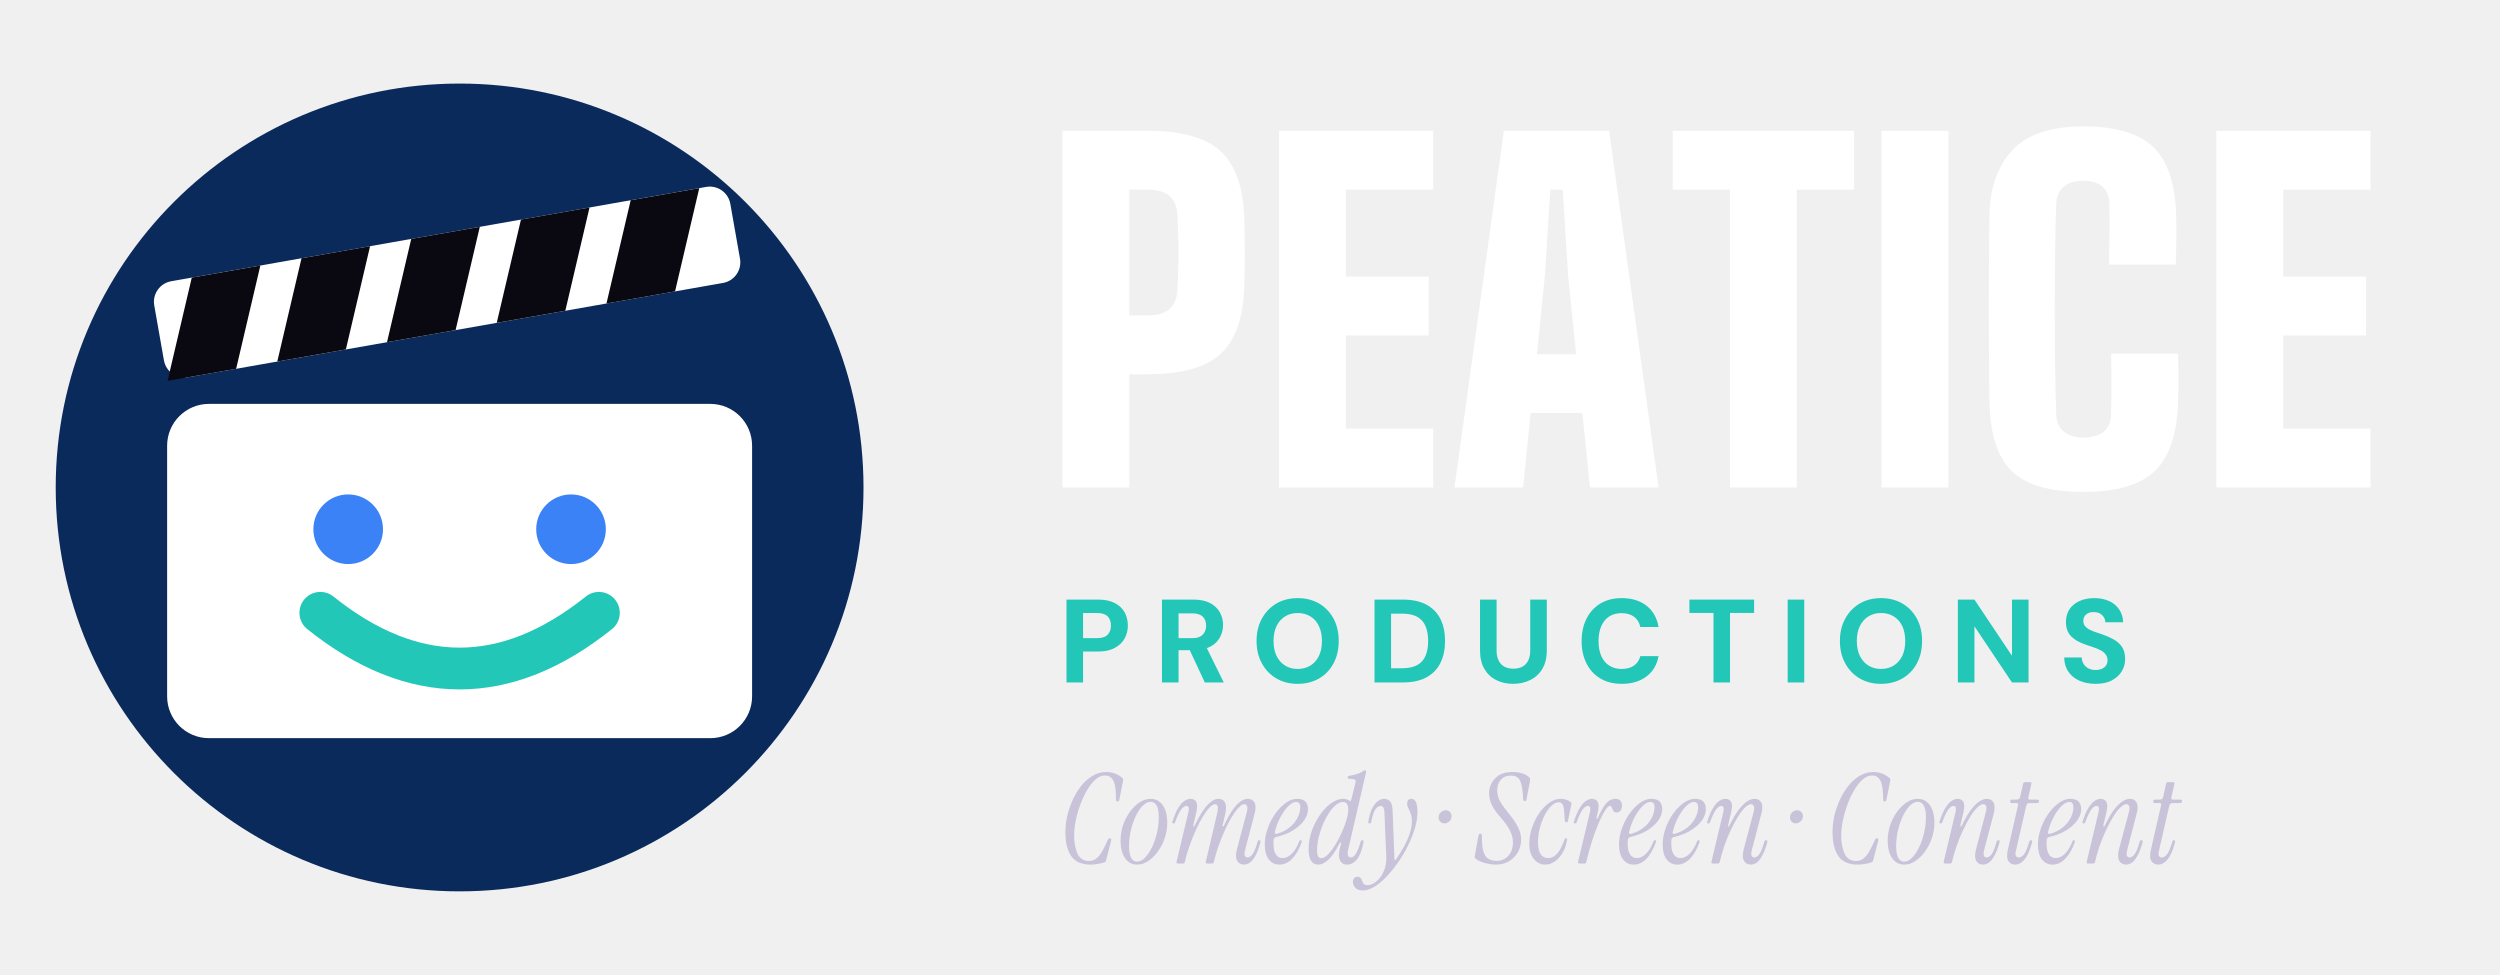
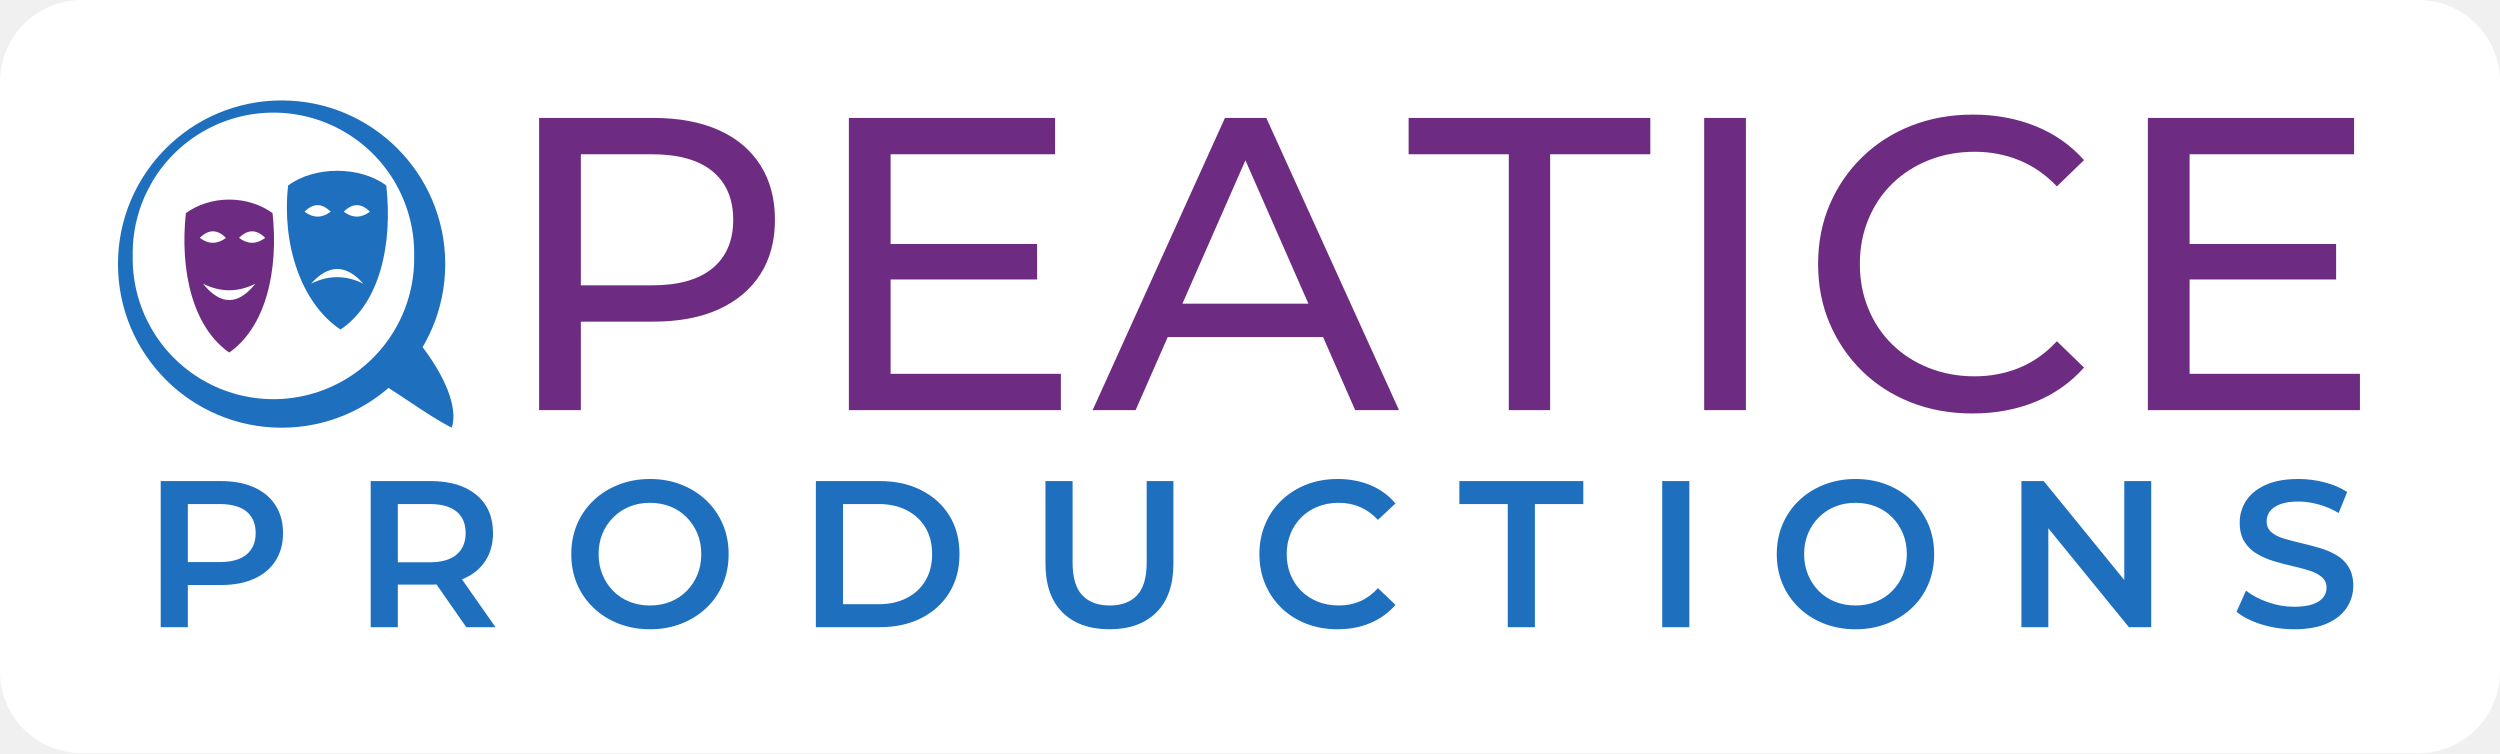
- <svg xmlns="http://www.w3.org/2000/svg" viewBox="0 0 359 140" width="359" height="140" role="img" aria-label="Peatice Productions logo">
-   <g transform="translate(6 10)">
-     <circle cx="60" cy="60" r="58" fill="#0B2A5C" />
-     <g transform="rotate(-10 22 44)">
-       <rect x="18" y="30" width="84" height="14" rx="3" fill="#fff" />
-       <path d="M24 30 L34 30 L28 44 L18 44Z" fill="#0A0912" />
-       <path d="M40 30 L50 30 L44 44 L34 44Z" fill="#0A0912" />
-       <path d="M56 30 L66 30 L60 44 L50 44Z" fill="#0A0912" />
-       <path d="M72 30 L82 30 L76 44 L66 44Z" fill="#0A0912" />
-       <path d="M88 30 L98 30 L92 44 L82 44Z" fill="#0A0912" />
+ <svg xmlns="http://www.w3.org/2000/svg" viewBox="0 0 551 166" width="551" height="166" role="img" aria-label="Peatice Productions logo">
+   <rect width="551" height="166" rx="18" fill="#FFFFFF" />
+   <g transform="translate(26 20)">
+     <path fill="#1F6FBF" fill-rule="evenodd" d="M0.00 38.20a36.06 36.06 0 1 0 72.13 0a36.06 36.06 0 1 0 -72.13 0ZM3.25 36.40a31.02 31.02 0 1 0 62.03 0a31.02 31.02 0 1 0 -62.03 0Z" />
+     <path fill="#1F6FBF" transform="translate(36.06 38.20)" d="M18.75 24.52 C24.52 27.41 31.74 33.18 37.51 36.06 C38.95 31.74 36.06 24.52 30.29 17.31 C27.41 21.64 23.08 23.80 18.75 24.52Z" />
+     <g transform="translate(36.06 38.20)">
+       <path fill="#1F6FBF" d="M1.44 -17.31 C7.21 -21.64 17.31 -21.64 23.08 -17.31 C24.52 -4.33 21.64 8.66 12.98 14.43 C4.33 8.66 0.00 -4.33 1.44 -17.31Z" />
+       <path fill="#FFFFFF" d="M5.05 -11.54 q2.89 -2.89 5.77 0.00 q-2.89 2.16 -5.77 0.00Z M13.70 -11.54 q2.89 -2.89 5.77 0.00 q-2.89 2.16 -5.77 0.00Z M6.49 4.33 q5.77 -6.49 11.54 0.00 q-5.77 -2.89 -11.54 0.00Z" />
+       <path fill="#6D2C82" stroke="#FFFFFF" stroke-width="1.15" d="M-21.64 -11.54 C-15.87 -15.87 -7.21 -15.87 -1.44 -11.54 C0.00 1.44 -2.89 14.43 -11.54 20.20 C-20.20 14.43 -23.08 1.44 -21.64 -11.54Z" />
+       <path fill="#FFFFFF" d="M-18.03 -5.77 q2.89 -2.89 5.77 0.00 q-2.89 2.16 -5.77 0.00Z M-9.38 -5.77 q2.89 -2.89 5.77 0.00 q-2.89 2.16 -5.77 0.00Z M-17.31 4.33 q5.77 7.21 11.54 0.00 q-5.77 2.89 -11.54 0.00Z" />
    </g>
-     <rect x="18" y="48" width="84" height="48" rx="6" fill="#fff" />
-     <circle cx="44" cy="66" r="5" fill="#3B82F6" />
-     <circle cx="76" cy="66" r="5" fill="#3B82F6" />
-     <path d="M40 78 Q60 94 80 78" fill="none" stroke="#22C7B8" stroke-width="6" stroke-linecap="round" />
+     <path fill="#6D2C82" d="M92.82 70.39V5.99H117.94Q126.40 5.99 132.38 8.66Q138.36 11.33 141.58 16.39Q144.80 21.45 144.80 28.44Q144.80 35.43 141.58 40.45Q138.36 45.46 132.38 48.18Q126.40 50.89 117.94 50.89H97.88L102.02 46.57V70.39ZM102.02 47.49 97.88 42.89H117.66Q126.5 42.89 131.05 39.11Q135.60 35.34 135.60 28.44Q135.60 21.54 131.05 17.77Q126.5 14.00 117.66 14.00H97.88L102.02 9.40Z M161.09 70.39V5.99H206.54V14.00H170.29V62.39H207.82V70.39ZM169.46 41.60V33.78H202.58V41.60Z M214.82 70.39 243.98 5.99H253.09L282.34 70.39H272.68L246.65 11.15H250.33L224.29 70.39ZM227.24 54.29 229.72 46.93H265.97L268.64 54.29Z M306.54 70.39V14.00H284.46V5.99H337.73V14.00H315.65V70.39Z M349.6 70.39V5.99H358.8V70.39Z M408.75 71.13Q401.39 71.13 395.18 68.69Q388.97 66.25 384.42 61.79Q379.86 57.33 377.29 51.35Q374.71 45.37 374.71 38.19Q374.71 31.02 377.29 25.04Q379.86 19.06 384.46 14.60Q389.06 10.13 395.27 7.70Q401.48 5.26 408.84 5.26Q416.3 5.26 422.60 7.79Q428.90 10.32 433.32 15.29L427.34 21.08Q423.66 17.22 419.06 15.33Q414.46 13.45 409.21 13.45Q403.78 13.45 399.14 15.29Q394.49 17.13 391.09 20.44Q387.68 23.75 385.80 28.30Q383.91 32.86 383.91 38.19Q383.91 43.53 385.80 48.08Q387.68 52.64 391.09 55.95Q394.49 59.26 399.14 61.10Q403.78 62.94 409.21 62.94Q414.46 62.94 419.06 61.06Q423.66 59.17 427.34 55.21L433.32 61.01Q428.90 65.98 422.60 68.56Q416.3 71.13 408.75 71.13Z M447.39 70.39V5.99H492.84V14.00H456.59V62.39H494.13V70.39ZM455.76 41.60V33.78H488.88V41.60Z" />
+     <path fill="#1F6FBF" d="M9.42 118.23V86.03H22.67Q26.95 86.03 30.01 87.41Q33.07 88.79 34.72 91.37Q36.38 93.95 36.38 97.49Q36.38 101.03 34.72 103.61Q33.07 106.18 30.01 107.56Q26.95 108.94 22.67 108.94H12.74L15.40 106.14V118.23ZM15.40 106.78 12.74 103.88H22.40Q26.35 103.88 28.35 102.20Q30.35 100.52 30.35 97.49Q30.35 94.41 28.35 92.75Q26.35 91.09 22.40 91.09H12.74L15.40 88.15Z M55.70 118.23V86.03H68.90Q75.34 86.03 79.00 89.07Q82.66 92.11 82.66 97.49Q82.66 101.03 81.00 103.58Q79.34 106.14 76.29 107.49Q73.23 108.85 68.95 108.85H59.01L61.68 106.14V118.23ZM76.77 118.23 68.63 106.55H75.02L83.21 118.23ZM61.68 106.78 59.01 103.93H68.67Q72.63 103.93 74.63 102.23Q76.63 100.52 76.63 97.49Q76.63 94.41 74.63 92.75Q72.63 91.09 68.67 91.09H59.01L61.68 88.15Z M117.29 118.69Q113.52 118.69 110.35 117.45Q107.17 116.21 104.83 113.98Q102.48 111.75 101.19 108.74Q99.91 105.72 99.91 102.13Q99.91 98.55 101.19 95.53Q102.48 92.52 104.83 90.29Q107.17 88.06 110.35 86.82Q113.52 85.57 117.25 85.57Q121.02 85.57 124.17 86.82Q127.32 88.06 129.67 90.29Q132.01 92.52 133.30 95.53Q134.59 98.55 134.59 102.13Q134.59 105.72 133.30 108.76Q132.01 111.79 129.67 114.00Q127.32 116.21 124.17 117.45Q121.02 118.69 117.29 118.69ZM117.25 113.45Q119.69 113.45 121.76 112.62Q123.83 111.79 125.34 110.25Q126.86 108.71 127.71 106.67Q128.56 104.62 128.56 102.13Q128.56 99.65 127.71 97.60Q126.86 95.56 125.34 94.02Q123.83 92.47 121.76 91.65Q119.69 90.82 117.25 90.82Q114.81 90.82 112.76 91.65Q110.72 92.47 109.18 94.02Q107.63 95.56 106.78 97.60Q105.93 99.65 105.93 102.13Q105.93 104.57 106.78 106.64Q107.63 108.71 109.15 110.25Q110.67 111.79 112.74 112.62Q114.81 113.45 117.25 113.45Z M153.82 118.23V86.03H167.89Q173.14 86.03 177.09 88.06Q181.05 90.08 183.26 93.67Q185.47 97.26 185.47 102.13Q185.47 106.96 183.26 110.58Q181.05 114.19 177.09 116.21Q173.14 118.23 167.89 118.23ZM159.80 113.17H167.62Q171.21 113.17 173.87 111.79Q176.54 110.41 177.99 107.93Q179.44 105.45 179.44 102.13Q179.44 98.78 177.99 96.32Q176.54 93.85 173.87 92.47Q171.21 91.09 167.62 91.09H159.80Z M218.54 118.69Q211.92 118.69 208.17 114.97Q204.42 111.24 204.42 104.20V86.03H210.40V103.97Q210.40 108.94 212.54 111.20Q214.68 113.45 218.59 113.45Q222.50 113.45 224.61 111.20Q226.73 108.94 226.73 103.97V86.03H232.62V104.20Q232.62 111.24 228.87 114.97Q225.12 118.69 218.54 118.69Z M268.77 118.69Q265.09 118.69 261.94 117.48Q258.79 116.26 256.47 114.03Q254.14 111.79 252.86 108.76Q251.57 105.72 251.57 102.13Q251.57 98.55 252.86 95.51Q254.14 92.47 256.49 90.24Q258.84 88.01 261.96 86.79Q265.09 85.57 268.82 85.57Q272.78 85.57 276.04 86.93Q279.31 88.29 281.56 90.96L277.70 94.59Q275.95 92.70 273.79 91.76Q271.62 90.82 269.09 90.82Q266.56 90.82 264.47 91.65Q262.38 92.47 260.84 93.99Q259.30 95.51 258.45 97.58Q257.59 99.65 257.59 102.13Q257.59 104.62 258.45 106.69Q259.30 108.76 260.84 110.28Q262.38 111.79 264.47 112.62Q266.56 113.45 269.09 113.45Q271.62 113.45 273.79 112.51Q275.95 111.56 277.70 109.63L281.56 113.31Q279.31 115.93 276.04 117.31Q272.78 118.69 268.77 118.69Z M306.31 118.23V91.09H295.64V86.03H322.96V91.09H312.29V118.23Z M340.35 118.23V86.03H346.33V118.23Z M382.99 118.69Q379.22 118.69 376.04 117.45Q372.87 116.21 370.53 113.98Q368.18 111.75 366.89 108.74Q365.60 105.72 365.60 102.13Q365.60 98.55 366.89 95.53Q368.18 92.52 370.53 90.29Q372.87 88.06 376.04 86.82Q379.22 85.57 382.95 85.57Q386.72 85.57 389.87 86.82Q393.02 88.06 395.37 90.29Q397.71 92.52 399.00 95.53Q400.29 98.55 400.29 102.13Q400.29 105.72 399.00 108.76Q397.71 111.79 395.37 114.00Q393.02 116.21 389.87 117.45Q386.72 118.69 382.99 118.69ZM382.95 113.45Q385.38 113.45 387.45 112.62Q389.52 111.79 391.04 110.25Q392.56 108.71 393.41 106.67Q394.26 104.62 394.26 102.13Q394.26 99.65 393.41 97.60Q392.56 95.56 391.04 94.02Q389.52 92.47 387.45 91.65Q385.38 90.82 382.95 90.82Q380.51 90.82 378.46 91.65Q376.41 92.47 374.87 94.02Q373.33 95.56 372.48 97.60Q371.63 99.65 371.63 102.13Q371.63 104.57 372.48 106.64Q373.33 108.71 374.85 110.25Q376.37 111.79 378.44 112.62Q380.51 113.45 382.95 113.45Z M419.52 118.23V86.03H424.44L444.63 110.83H442.19V86.03H448.13V118.23H443.21L423.01 93.44H425.45V118.23Z M479.64 118.69Q475.87 118.69 472.42 117.61Q468.97 116.53 466.94 114.83L469.01 110.18Q470.94 111.70 473.8 112.71Q476.65 113.73 479.64 113.73Q482.17 113.73 483.73 113.17Q485.3 112.62 486.03 111.68Q486.77 110.74 486.77 109.54Q486.77 108.07 485.71 107.17Q484.65 106.27 482.97 105.75Q481.29 105.22 479.25 104.76Q477.20 104.30 475.15 103.68Q473.11 103.05 471.43 102.07Q469.75 101.08 468.69 99.42Q467.63 97.76 467.63 95.19Q467.63 92.57 469.03 90.38Q470.44 88.20 473.31 86.89Q476.19 85.57 480.60 85.57Q483.50 85.57 486.35 86.31Q489.21 87.05 491.32 88.43L489.44 93.07Q487.27 91.78 484.97 91.16Q482.67 90.54 480.56 90.54Q478.07 90.54 476.53 91.14Q474.99 91.74 474.28 92.70Q473.57 93.67 473.57 94.91Q473.57 96.38 474.60 97.28Q475.64 98.18 477.31 98.68Q478.99 99.19 481.06 99.67Q483.13 100.16 485.18 100.75Q487.23 101.35 488.91 102.32Q490.59 103.28 491.62 104.94Q492.66 106.60 492.66 109.13Q492.66 111.70 491.25 113.89Q489.85 116.07 486.95 117.38Q484.05 118.69 479.64 118.69Z" />
  </g>
-   <path fill="#FFFFFF" d="M152.56 70.0V18.79H164.91Q172.08 18.79 175.26 21.69Q178.44 24.59 178.67 31.28Q178.76 33.96 178.76 36.27Q178.76 38.57 178.67 41.26Q178.44 47.92 175.26 50.83Q172.08 53.74 164.91 53.74H162.16V70.0ZM162.16 45.29H164.91Q166.92 45.29 167.95 44.36Q168.97 43.44 169.07 41.77Q169.16 40.20 169.2 38.23Q169.23 36.27 169.2 34.30Q169.16 32.33 169.07 30.76Q168.97 29.07 167.95 28.15Q166.92 27.24 164.91 27.24H162.16Z M183.67 70.0V18.79H205.81V27.24H193.27V39.72H205.17V48.17H193.27V61.55H205.81V70.0Z M208.86 70.0 215.96 18.79H231.07L238.17 70.0H228.32L227.23 59.31H219.80L218.72 70.0ZM220.70 50.86H226.33L225.18 39.53L224.41 27.24H222.62L221.85 39.53Z M248.42 70.0V27.24H240.2V18.79H266.24V27.24H258.02V70.0Z M270.19 70.0V18.79H279.79V70.0Z M299.19 70.64Q291.96 70.64 288.90 67.66Q285.84 64.68 285.68 57.77Q285.65 55.12 285.62 51.63Q285.59 48.14 285.59 44.38Q285.59 40.62 285.62 37.12Q285.65 33.61 285.68 30.89Q285.78 25.04 288.96 21.59Q292.15 18.15 299.19 18.15Q306.10 18.15 309.20 21.11Q312.31 24.08 312.50 30.96Q312.53 32.01 312.53 33.24Q312.53 34.48 312.50 35.71Q312.47 36.94 312.44 38.0H302.84Q302.87 36.81 302.90 35.2Q302.93 33.58 302.93 31.96Q302.93 30.35 302.90 29.16Q302.87 27.63 301.89 26.79Q300.91 25.96 299.19 25.96Q297.36 25.96 296.36 26.79Q295.35 27.63 295.28 29.16Q295.15 32.52 295.11 36.43Q295.06 40.33 295.06 44.4Q295.06 48.46 295.11 52.35Q295.15 56.24 295.28 59.56Q295.35 61.13 296.36 61.98Q297.36 62.83 299.19 62.83Q301.08 62.83 302.10 61.98Q303.12 61.13 303.15 59.56Q303.19 58.41 303.20 56.8Q303.22 55.18 303.20 53.56Q303.19 51.95 303.15 50.8H312.76Q312.82 52.33 312.82 54.28Q312.82 56.24 312.76 57.77Q312.56 64.68 309.41 67.66Q306.26 70.64 299.19 70.64Z M318.27 70.0V18.79H340.41V27.24H327.87V39.72H339.77V48.17H327.87V61.55H340.41V70.0Z" />
-   <path fill="#22C7B8" d="M153.15 98.0V86.1H157.67Q159.12 86.1 160.07 86.59Q161.02 87.08 161.49 87.92Q161.96 88.76 161.96 89.84Q161.96 90.82 161.51 91.66Q161.06 92.50 160.10 93.03Q159.15 93.56 157.67 93.56H155.53V98.0ZM155.53 91.64H157.52Q158.59 91.64 159.06 91.14Q159.53 90.65 159.53 89.84Q159.53 88.99 159.06 88.51Q158.59 88.03 157.52 88.03H155.53Z M166.86 98.0V86.1H171.36Q172.81 86.1 173.75 86.59Q174.69 87.08 175.16 87.91Q175.63 88.73 175.63 89.75Q175.63 90.70 175.18 91.53Q174.73 92.37 173.78 92.87Q172.82 93.37 171.35 93.37H169.24V98.0ZM173.01 98.0 170.58 92.78H173.16L175.73 98.0ZM169.24 91.64H171.23Q172.23 91.64 172.71 91.14Q173.20 90.65 173.20 89.84Q173.20 89.04 172.72 88.56Q172.25 88.08 171.21 88.08H169.24Z M186.34 98.20Q184.61 98.20 183.28 97.42Q181.96 96.64 181.20 95.25Q180.44 93.86 180.44 92.05Q180.44 90.23 181.20 88.84Q181.96 87.46 183.28 86.67Q184.61 85.89 186.34 85.89Q188.09 85.89 189.43 86.67Q190.76 87.46 191.50 88.84Q192.24 90.23 192.24 92.05Q192.24 93.86 191.50 95.25Q190.76 96.64 189.43 97.42Q188.09 98.20 186.34 98.20ZM186.34 96.06Q187.41 96.06 188.20 95.56Q188.98 95.07 189.40 94.18Q189.83 93.29 189.83 92.05Q189.83 90.80 189.40 89.91Q188.98 89.02 188.20 88.53Q187.41 88.03 186.34 88.03Q185.29 88.03 184.52 88.53Q183.74 89.02 183.31 89.91Q182.88 90.80 182.88 92.05Q182.88 93.29 183.31 94.18Q183.74 95.07 184.52 95.56Q185.29 96.06 186.34 96.06Z M197.38 98.0V86.1H201.43Q203.48 86.1 204.84 86.83Q206.20 87.57 206.86 88.91Q207.51 90.24 207.51 92.05Q207.51 93.83 206.86 95.17Q206.20 96.52 204.85 97.26Q203.50 98.0 201.41 98.0ZM199.76 95.96H201.29Q202.72 95.96 203.54 95.49Q204.37 95.02 204.72 94.14Q205.08 93.27 205.08 92.05Q205.08 90.82 204.72 89.95Q204.37 89.07 203.54 88.59Q202.72 88.12 201.29 88.12H199.76Z M217.27 98.20Q215.95 98.20 214.88 97.67Q213.81 97.15 213.17 96.08Q212.53 95.02 212.53 93.39V86.1H214.91V93.41Q214.91 94.27 215.20 94.85Q215.49 95.43 216.02 95.73Q216.56 96.02 217.33 96.02Q218.09 96.02 218.63 95.73Q219.16 95.43 219.45 94.85Q219.74 94.27 219.74 93.41V86.1H222.12V93.39Q222.12 95.02 221.46 96.08Q220.81 97.15 219.70 97.67Q218.60 98.20 217.27 98.20Z M232.88 98.20Q231.10 98.20 229.81 97.43Q228.51 96.65 227.82 95.27Q227.12 93.88 227.12 92.06Q227.12 90.24 227.82 88.85Q228.51 87.46 229.81 86.67Q231.10 85.89 232.88 85.89Q235.04 85.89 236.44 86.98Q237.83 88.07 238.17 90.04H235.55Q235.35 89.09 234.66 88.57Q233.97 88.05 232.85 88.05Q231.81 88.05 231.07 88.53Q230.33 89.02 229.94 89.92Q229.55 90.82 229.55 92.06Q229.55 93.30 229.94 94.20Q230.33 95.09 231.07 95.57Q231.81 96.06 232.85 96.06Q233.97 96.06 234.65 95.57Q235.33 95.09 235.55 94.22H238.17Q237.83 96.07 236.44 97.14Q235.04 98.20 232.88 98.20Z M246.06 98.0V88.02H242.60V86.1H251.89V88.02H248.43V98.0Z M256.71 98.0V86.1H259.09V98.0Z M270.11 98.20Q268.38 98.20 267.05 97.42Q265.72 96.64 264.97 95.25Q264.21 93.86 264.21 92.05Q264.21 90.23 264.97 88.84Q265.72 87.46 267.05 86.67Q268.38 85.89 270.11 85.89Q271.86 85.89 273.19 86.67Q274.53 87.46 275.27 88.84Q276.01 90.23 276.01 92.05Q276.01 93.86 275.27 95.25Q274.53 96.64 273.19 97.42Q271.86 98.20 270.11 98.20ZM270.11 96.06Q271.18 96.06 271.96 95.56Q272.74 95.07 273.17 94.18Q273.59 93.29 273.59 92.05Q273.59 90.80 273.17 89.91Q272.74 89.02 271.96 88.53Q271.18 88.03 270.11 88.03Q269.06 88.03 268.28 88.53Q267.51 89.02 267.07 89.91Q266.64 90.80 266.64 92.05Q266.64 93.29 267.07 94.18Q267.51 95.07 268.28 95.56Q269.06 96.06 270.11 96.06Z M281.15 98.0V86.1H283.53L288.92 94.17V86.1H291.3V98.0H288.92L283.53 89.94V98.0Z M300.94 98.20Q299.65 98.20 298.63 97.76Q297.62 97.32 297.03 96.47Q296.43 95.62 296.42 94.41H298.93Q298.95 94.92 299.20 95.33Q299.44 95.73 299.88 95.97Q300.33 96.21 300.92 96.21Q301.45 96.21 301.83 96.04Q302.21 95.87 302.43 95.56Q302.64 95.26 302.64 94.82Q302.64 94.34 302.39 94.00Q302.15 93.66 301.72 93.42Q301.3 93.18 300.74 92.99Q300.19 92.79 299.56 92.59Q298.15 92.13 297.41 91.37Q296.67 90.60 296.67 89.33Q296.67 88.24 297.19 87.47Q297.71 86.71 298.63 86.30Q299.56 85.89 300.73 85.89Q301.94 85.89 302.86 86.31Q303.78 86.72 304.31 87.51Q304.85 88.29 304.88 89.36H302.33Q302.32 88.97 302.11 88.64Q301.91 88.31 301.55 88.10Q301.19 87.90 300.70 87.90Q300.28 87.88 299.93 88.02Q299.58 88.17 299.37 88.45Q299.17 88.73 299.17 89.16Q299.17 89.58 299.37 89.86Q299.58 90.14 299.94 90.35Q300.31 90.55 300.80 90.73Q301.3 90.91 301.87 91.09Q302.77 91.40 303.52 91.82Q304.27 92.23 304.72 92.9Q305.17 93.56 305.17 94.65Q305.17 95.60 304.68 96.41Q304.19 97.21 303.25 97.71Q302.32 98.20 300.94 98.20Z" />
-   <path fill="#C9C3DA" d="M156.60 124.16Q154.7 124.16 153.84 122.95Q152.99 121.75 152.99 119.46Q152.99 118.36 153.26 117.17Q153.53 115.99 154.04 114.86Q154.55 113.74 155.27 112.84Q155.99 111.94 156.90 111.4Q157.81 110.86 158.87 110.86Q160.13 110.86 161.16 111.70Q161.34 111.85 161.28 112.10L160.74 114.82Q160.69 115.10 160.47 115.10Q160.26 115.10 160.26 114.82L160.24 114.11Q160.20 112.62 159.81 111.99Q159.41 111.36 158.67 111.36Q157.97 111.36 157.32 111.93Q156.68 112.49 156.12 113.44Q155.56 114.38 155.14 115.53Q154.71 116.67 154.48 117.82Q154.25 118.97 154.25 119.96Q154.25 121.58 154.74 122.61Q155.24 123.64 156.39 123.64Q157.07 123.64 157.60 123.14Q158.13 122.65 158.69 121.44L159.09 120.59Q159.18 120.38 159.36 120.38Q159.65 120.38 159.56 120.72L158.84 123.53Q158.76 123.80 158.55 123.85Q158.24 123.96 157.67 124.06Q157.09 124.16 156.60 124.16Z M163.32 124.16Q162.20 124.16 161.55 123.23Q160.91 122.30 160.91 120.72Q160.91 119.55 161.28 118.47Q161.66 117.39 162.28 116.54Q162.90 115.70 163.67 115.20Q164.43 114.71 165.21 114.71Q166.32 114.71 166.97 115.63Q167.62 116.54 167.62 118.15Q167.62 119.32 167.24 120.4Q166.86 121.48 166.24 122.32Q165.62 123.17 164.86 123.66Q164.09 124.16 163.32 124.16ZM163.28 123.73Q163.86 123.73 164.41 123.17Q164.96 122.61 165.41 121.69Q165.86 120.77 166.13 119.65Q166.4 118.52 166.4 117.39Q166.4 115.14 165.23 115.14Q164.67 115.14 164.11 115.69Q163.55 116.24 163.11 117.16Q162.67 118.07 162.40 119.20Q162.13 120.32 162.13 121.46Q162.13 123.73 163.28 123.73Z M178.64 124.16Q177.99 124.16 177.66 123.62Q177.34 123.08 177.63 121.94L179.01 116.72Q179.21 116.02 179.08 115.75Q178.94 115.48 178.69 115.48Q178.33 115.48 177.86 115.98Q177.39 116.47 176.88 117.32Q176.37 118.16 175.88 119.24Q175.4 120.32 174.98 121.49Q174.57 122.66 174.30 123.80Q174.24 124.0 174.05 124.0H173.34Q173.09 124.0 173.15 123.76L174.80 116.72Q174.96 116.02 174.85 115.75Q174.73 115.48 174.48 115.48Q174.14 115.48 173.67 115.98Q173.20 116.47 172.7 117.32Q172.19 118.16 171.71 119.24Q171.22 120.32 170.81 121.49Q170.39 122.66 170.14 123.80Q170.09 124.0 169.89 124.0H169.15Q168.90 124.0 168.95 123.76L170.66 116.58Q170.75 116.18 170.69 115.96Q170.63 115.73 170.36 115.73Q170.03 115.73 169.64 116.21Q169.26 116.69 168.77 118.02Q168.70 118.25 168.52 118.25Q168.25 118.25 168.38 117.93Q168.77 116.69 169.21 115.99Q169.65 115.28 170.10 115.0Q170.55 114.71 170.93 114.71Q171.53 114.71 171.78 115.15Q172.03 115.59 171.8 116.60L171.35 118.54Q171.33 118.67 171.40 118.69Q171.47 118.70 171.53 118.6Q172.57 116.44 173.42 115.57Q174.26 114.71 174.96 114.71Q175.63 114.71 175.91 115.25Q176.19 115.79 175.94 116.90L175.56 118.54Q175.54 118.67 175.61 118.69Q175.68 118.70 175.74 118.6Q176.42 117.14 177.02 116.28Q177.63 115.43 178.17 115.07Q178.71 114.71 179.18 114.71Q179.84 114.71 180.15 115.25Q180.45 115.79 180.15 116.90L178.78 122.12Q178.65 122.63 178.76 122.88Q178.87 123.13 179.16 123.13Q179.52 123.13 179.87 122.65Q180.22 122.18 180.60 120.85Q180.65 120.65 180.83 120.65Q180.98 120.65 181.00 120.75Q181.03 120.86 180.99 121.01Q180.65 122.23 180.26 122.92Q179.86 123.62 179.45 123.89Q179.05 124.16 178.64 124.16Z M183.73 124.16Q182.78 124.16 182.20 123.41Q181.62 122.66 181.62 121.3Q181.62 120.11 182.05 118.94Q182.47 117.77 183.15 116.81Q183.84 115.86 184.66 115.28Q185.48 114.71 186.25 114.71Q187.1 114.71 187.46 115.11Q187.83 115.52 187.83 116.20Q187.83 117.01 187.27 117.81Q186.70 118.61 185.68 119.24Q184.67 119.87 183.30 120.18Q182.90 120.27 182.88 120.63Q182.87 120.76 182.87 120.89Q182.87 121.03 182.87 121.15Q182.87 122.18 183.22 122.70Q183.57 123.22 184.18 123.22Q184.86 123.22 185.50 122.59Q186.14 121.96 186.57 120.81Q186.63 120.65 186.79 120.65Q186.90 120.65 186.92 120.74Q186.95 120.83 186.92 120.95Q186.34 122.54 185.52 123.35Q184.70 124.16 183.73 124.16ZM183.06 119.5Q183.03 119.62 183.11 119.70Q183.19 119.78 183.32 119.75Q184.43 119.44 185.19 118.82Q185.94 118.20 186.33 117.43Q186.72 116.65 186.72 115.91Q186.72 115.16 186.12 115.16Q185.60 115.16 184.99 115.77Q184.38 116.38 183.86 117.37Q183.33 118.36 183.06 119.5Z M189.29 124.16Q188.63 124.16 188.26 123.60Q187.91 123.04 187.91 121.96Q187.91 120.94 188.19 119.90Q188.48 118.87 188.99 117.93Q189.49 116.99 190.13 116.27Q190.77 115.55 191.48 115.13Q192.19 114.71 192.89 114.71Q193.38 114.71 193.74 114.96Q193.99 115.12 194.04 114.85L194.62 112.48Q194.71 112.15 194.63 112.03Q194.55 111.90 194.29 111.88L193.76 111.83Q193.48 111.81 193.52 111.59Q193.56 111.43 193.77 111.4Q194.42 111.29 194.93 111.13Q195.43 110.98 195.73 110.73Q195.88 110.62 196.01 110.62Q196.22 110.62 196.17 110.89L193.61 121.96Q193.34 123.13 193.97 123.13Q194.39 123.13 194.72 122.57Q195.05 122.02 195.39 120.85Q195.45 120.65 195.63 120.65Q195.75 120.65 195.79 120.75Q195.82 120.86 195.79 121.01Q195.45 122.70 194.84 123.43Q194.24 124.16 193.43 124.16Q192.73 124.16 192.43 123.56Q192.14 122.97 192.37 121.94L192.57 121.12Q192.60 120.99 192.52 120.97Q192.44 120.95 192.39 121.06Q191.52 122.75 190.75 123.46Q189.98 124.16 189.29 124.16ZM189.72 123.24Q190.16 123.24 190.68 122.72Q191.20 122.2 191.71 121.37Q192.23 120.54 192.66 119.59Q193.09 118.63 193.35 117.75Q193.61 116.87 193.61 116.26Q193.61 115.16 192.84 115.16Q192.37 115.16 191.85 115.58Q191.32 116.00 190.85 116.72Q190.37 117.44 189.98 118.35Q189.60 119.26 189.36 120.24Q189.13 121.22 189.13 122.16Q189.13 122.79 189.30 123.01Q189.47 123.24 189.72 123.24Z M195.72 127.87Q195.03 127.87 194.66 127.51Q194.28 127.16 194.28 126.66Q194.28 126.28 194.48 126.09Q194.67 125.90 194.91 125.90Q195.25 125.90 195.39 126.08Q195.54 126.26 195.61 126.51Q195.68 126.75 195.83 126.93Q195.99 127.11 196.33 127.11Q197.0 127.11 197.64 126.58Q198.29 126.05 198.70 125.12Q199.12 124.19 199.07 123.04L198.8 116.58Q198.78 116.11 198.63 115.92Q198.49 115.73 198.27 115.73Q197.88 115.73 197.52 116.21Q197.16 116.69 196.92 118.02Q196.87 118.25 196.69 118.25Q196.44 118.25 196.49 117.93Q196.71 116.69 197.09 115.99Q197.48 115.28 197.92 115.0Q198.36 114.71 198.74 114.71Q199.30 114.71 199.62 115.09Q199.95 115.48 199.98 116.42L200.24 123.33Q200.24 123.46 200.32 123.48Q200.40 123.51 200.47 123.40Q201.10 122.52 201.61 121.57Q202.13 120.63 202.43 119.71Q202.74 118.79 202.74 118.02Q202.74 117.26 202.57 116.82Q202.41 116.38 202.24 116.08Q202.07 115.77 202.07 115.41Q202.07 114.71 202.68 114.71Q203.55 114.71 203.55 116.62Q203.55 117.66 203.19 118.89Q202.83 120.13 202.21 121.39Q201.59 122.66 200.78 123.82Q199.98 124.97 199.11 125.88Q198.24 126.80 197.36 127.33Q196.49 127.87 195.72 127.87Z M207.44 118.24Q207.06 118.24 206.82 117.99Q206.59 117.75 206.59 117.39Q206.59 116.92 206.91 116.63Q207.24 116.35 207.60 116.35Q207.96 116.35 208.20 116.59Q208.44 116.83 208.44 117.19Q208.44 117.66 208.12 117.95Q207.8 118.24 207.44 118.24Z M214.82 124.16Q214.31 124.16 213.74 124.05Q213.18 123.94 212.68 123.75Q212.19 123.56 211.90 123.31Q211.81 123.22 211.78 123.13Q211.76 123.04 211.79 122.86L212.3 120.04Q212.35 119.71 212.58 119.71Q212.80 119.71 212.80 120.07L212.82 120.77Q212.85 122.29 213.34 122.95Q213.83 123.62 214.92 123.62Q215.93 123.62 216.60 122.89Q217.26 122.16 217.26 120.94Q217.26 120.14 216.83 119.28Q216.40 118.42 215.63 117.55Q214.71 116.53 214.27 115.68Q213.83 114.83 213.83 113.90Q213.83 113.16 214.19 112.47Q214.55 111.77 215.27 111.31Q216.00 110.86 217.14 110.86Q218.70 110.86 219.53 111.56Q219.78 111.76 219.71 112.15L219.21 114.78Q219.15 115.05 218.96 115.05Q218.76 115.05 218.72 114.74L218.70 114.37Q218.63 112.91 218.30 112.14Q217.97 111.38 216.98 111.38Q216.26 111.38 215.82 111.70Q215.39 112.03 215.19 112.50Q215.00 112.98 215.00 113.45Q215.00 113.97 215.14 114.45Q215.28 114.92 215.63 115.45Q215.99 115.99 216.60 116.74Q217.46 117.77 217.95 118.70Q218.43 119.64 218.43 120.52Q218.43 121.58 217.96 122.40Q217.48 123.22 216.67 123.69Q215.86 124.16 214.82 124.16Z M221.89 124.16Q220.90 124.16 220.25 123.34Q219.60 122.52 219.60 121.24Q219.60 120.04 219.99 118.87Q220.38 117.71 221.03 116.77Q221.69 115.82 222.49 115.27Q223.29 114.71 224.10 114.71Q224.97 114.71 225.56 115.18Q225.65 115.25 225.67 115.29Q225.69 115.34 225.65 115.48L225.17 117.84Q225.11 118.09 224.93 118.09Q224.73 118.09 224.70 117.82L224.61 116.54Q224.55 115.72 224.36 115.46Q224.18 115.21 223.82 115.21Q223.31 115.21 222.79 115.71Q222.27 116.20 221.83 117.04Q221.39 117.88 221.12 118.89Q220.86 119.91 220.86 120.95Q220.86 123.22 222.34 123.22Q223.04 123.22 223.61 122.57Q224.18 121.93 224.66 120.56Q224.72 120.38 224.91 120.38Q225.02 120.38 225.04 120.46Q225.06 120.54 225.00 120.77Q224.82 121.76 224.36 122.52Q223.89 123.28 223.25 123.72Q222.61 124.16 221.89 124.16Z M226.80 124.0Q226.55 124.0 226.61 123.76L228.32 116.58Q228.41 116.18 228.34 115.96Q228.28 115.73 228.01 115.73Q227.69 115.73 227.30 116.21Q226.91 116.69 226.43 118.02Q226.35 118.25 226.17 118.25Q225.90 118.25 226.03 117.93Q226.43 116.69 226.87 115.99Q227.31 115.28 227.76 115.0Q228.21 114.71 228.59 114.71Q229.18 114.71 229.43 115.15Q229.68 115.59 229.45 116.60L229.25 117.44Q229.23 117.57 229.31 117.59Q229.38 117.61 229.43 117.50Q230.12 115.93 230.67 115.32Q231.23 114.71 231.95 114.71Q232.44 114.71 232.68 114.97Q232.92 115.23 232.92 115.68Q232.92 116.13 232.71 116.40Q232.49 116.67 232.15 116.67Q231.86 116.67 231.74 116.53Q231.61 116.38 231.55 116.19Q231.48 116.00 231.41 115.86Q231.34 115.72 231.18 115.72Q230.91 115.72 230.48 116.40Q230.04 117.08 229.55 118.24Q229.05 119.41 228.59 120.85Q228.14 122.29 227.79 123.80Q227.74 124.0 227.54 124.0Z M234.60 124.16Q233.64 124.16 233.07 123.41Q232.49 122.66 232.49 121.3Q232.49 120.11 232.91 118.94Q233.34 117.77 234.02 116.81Q234.71 115.86 235.52 115.28Q236.34 114.71 237.12 114.71Q237.96 114.71 238.33 115.11Q238.70 115.52 238.70 116.20Q238.70 117.01 238.13 117.81Q237.57 118.61 236.55 119.24Q235.53 119.87 234.17 120.18Q233.77 120.27 233.75 120.63Q233.73 120.76 233.73 120.89Q233.73 121.03 233.73 121.15Q233.73 122.18 234.08 122.70Q234.44 123.22 235.05 123.22Q235.73 123.22 236.37 122.59Q237.01 121.96 237.44 120.81Q237.5 120.65 237.66 120.65Q237.77 120.65 237.79 120.74Q237.82 120.83 237.78 120.95Q237.21 122.54 236.39 123.35Q235.57 124.16 234.60 124.16ZM233.93 119.5Q233.9 119.62 233.98 119.70Q234.06 119.78 234.18 119.75Q235.30 119.44 236.06 118.82Q236.81 118.20 237.20 117.43Q237.59 116.65 237.59 115.91Q237.59 115.16 236.99 115.16Q236.47 115.16 235.86 115.77Q235.25 116.38 234.72 117.37Q234.20 118.36 233.93 119.5Z M240.86 124.16Q239.91 124.16 239.33 123.41Q238.76 122.66 238.76 121.3Q238.76 120.11 239.18 118.94Q239.60 117.77 240.29 116.81Q240.97 115.86 241.79 115.28Q242.61 114.71 243.38 114.71Q244.23 114.71 244.60 115.11Q244.96 115.52 244.96 116.20Q244.96 117.01 244.40 117.81Q243.83 118.61 242.81 119.24Q241.80 119.87 240.43 120.18Q240.03 120.27 240.01 120.63Q240.00 120.76 240.00 120.89Q240.00 121.03 240.00 121.15Q240.00 122.18 240.35 122.70Q240.70 123.22 241.31 123.22Q241.99 123.22 242.63 122.59Q243.27 121.96 243.70 120.81Q243.76 120.65 243.92 120.65Q244.03 120.65 244.06 120.74Q244.08 120.83 244.05 120.95Q243.47 122.54 242.65 123.35Q241.83 124.16 240.86 124.16ZM240.2 119.5Q240.16 119.62 240.24 119.70Q240.32 119.78 240.45 119.75Q241.56 119.44 242.32 118.82Q243.07 118.20 243.46 117.43Q243.85 116.65 243.85 115.91Q243.85 115.16 243.26 115.16Q242.73 115.16 242.12 115.77Q241.51 116.38 240.99 117.37Q240.46 118.36 240.2 119.5Z M245.76 123.76 247.47 116.58Q247.56 116.18 247.49 115.96Q247.43 115.73 247.16 115.73Q246.84 115.73 246.45 116.21Q246.06 116.69 245.58 118.02Q245.51 118.25 245.32 118.25Q245.06 118.25 245.18 117.93Q245.58 116.69 246.02 115.99Q246.46 115.28 246.91 115.0Q247.36 114.71 247.74 114.71Q248.33 114.71 248.58 115.15Q248.84 115.59 248.60 116.60L248.15 118.54Q248.13 118.67 248.20 118.69Q248.28 118.70 248.33 118.6Q249.03 117.14 249.68 116.28Q250.33 115.43 250.91 115.07Q251.48 114.71 251.95 114.71Q252.62 114.71 252.92 115.25Q253.23 115.79 252.92 116.90L251.55 122.12Q251.43 122.63 251.54 122.88Q251.64 123.13 251.93 123.13Q252.29 123.13 252.64 122.65Q252.99 122.18 253.37 120.85Q253.43 120.65 253.60 120.65Q253.75 120.65 253.78 120.75Q253.80 120.86 253.77 121.01Q253.43 122.23 253.03 122.92Q252.63 123.62 252.23 123.89Q251.82 124.16 251.41 124.16Q250.76 124.16 250.44 123.62Q250.11 123.08 250.40 121.94L251.79 116.72Q251.98 116.02 251.85 115.75Q251.72 115.48 251.46 115.48Q251.07 115.48 250.56 115.98Q250.06 116.47 249.54 117.33Q249.01 118.18 248.51 119.26Q248.01 120.34 247.60 121.51Q247.20 122.68 246.95 123.80Q246.89 124.0 246.69 124.0H245.95Q245.70 124.0 245.76 123.76Z M257.89 118.24Q257.51 118.24 257.28 117.99Q257.04 117.75 257.04 117.39Q257.04 116.92 257.37 116.63Q257.69 116.35 258.05 116.35Q258.41 116.35 258.65 116.59Q258.90 116.83 258.90 117.19Q258.90 117.66 258.57 117.95Q258.25 118.24 257.89 118.24Z M266.76 124.16Q264.85 124.16 264.00 122.95Q263.15 121.75 263.15 119.46Q263.15 118.36 263.41 117.17Q263.68 115.99 264.20 114.86Q264.71 113.74 265.43 112.84Q266.15 111.94 267.06 111.4Q267.97 110.86 269.03 110.86Q270.29 110.86 271.32 111.70Q271.50 111.85 271.44 112.10L270.90 114.82Q270.85 115.10 270.63 115.10Q270.42 115.10 270.42 114.82L270.40 114.11Q270.36 112.62 269.97 111.99Q269.57 111.36 268.83 111.36Q268.13 111.36 267.48 111.93Q266.84 112.49 266.28 113.44Q265.72 114.38 265.30 115.53Q264.87 116.67 264.64 117.82Q264.40 118.97 264.40 119.96Q264.40 121.58 264.90 122.61Q265.4 123.64 266.55 123.64Q267.23 123.64 267.76 123.14Q268.29 122.65 268.85 121.44L269.25 120.59Q269.34 120.38 269.52 120.38Q269.80 120.38 269.71 120.72L268.99 123.53Q268.92 123.80 268.71 123.85Q268.40 123.96 267.82 124.06Q267.25 124.16 266.76 124.16Z M273.48 124.16Q272.36 124.16 271.71 123.23Q271.07 122.30 271.07 120.72Q271.07 119.55 271.44 118.47Q271.82 117.39 272.44 116.54Q273.06 115.70 273.83 115.20Q274.59 114.71 275.37 114.71Q276.48 114.71 277.13 115.63Q277.78 116.54 277.78 118.15Q277.78 119.32 277.40 120.4Q277.02 121.48 276.40 122.32Q275.78 123.17 275.02 123.66Q274.25 124.16 273.48 124.16ZM273.44 123.73Q274.02 123.73 274.57 123.17Q275.12 122.61 275.57 121.69Q276.02 120.77 276.28 119.65Q276.56 118.52 276.56 117.39Q276.56 115.14 275.39 115.14Q274.83 115.14 274.27 115.69Q273.71 116.24 273.27 117.16Q272.83 118.07 272.56 119.20Q272.29 120.32 272.29 121.46Q272.29 123.73 273.44 123.73Z M279.11 123.76 280.82 116.58Q280.91 116.18 280.85 115.96Q280.78 115.73 280.52 115.73Q280.19 115.73 279.80 116.21Q279.42 116.69 278.93 118.02Q278.86 118.25 278.68 118.25Q278.41 118.25 278.53 117.93Q278.93 116.69 279.37 115.99Q279.81 115.28 280.26 115.0Q280.71 114.71 281.09 114.71Q281.69 114.71 281.94 115.15Q282.19 115.59 281.96 116.60L281.51 118.54Q281.49 118.67 281.56 118.69Q281.63 118.70 281.69 118.6Q282.39 117.14 283.03 116.28Q283.68 115.43 284.26 115.07Q284.84 114.71 285.30 114.71Q285.97 114.71 286.28 115.25Q286.58 115.79 286.28 116.90L284.91 122.12Q284.78 122.63 284.89 122.88Q285.00 123.13 285.28 123.13Q285.65 123.13 286.00 122.65Q286.35 122.18 286.72 120.85Q286.78 120.65 286.96 120.65Q287.10 120.65 287.13 120.75Q287.16 120.86 287.12 121.01Q286.78 122.23 286.38 122.92Q285.99 123.62 285.58 123.89Q285.18 124.16 284.76 124.16Q284.12 124.16 283.79 123.62Q283.47 123.08 283.76 121.94L285.14 116.72Q285.34 116.02 285.20 115.75Q285.07 115.48 284.82 115.48Q284.42 115.48 283.92 115.98Q283.41 116.47 282.89 117.33Q282.37 118.18 281.87 119.26Q281.36 120.34 280.96 121.51Q280.55 122.68 280.30 123.80Q280.25 124.0 280.05 124.0H279.31Q279.06 124.0 279.11 123.76Z M289.37 124.16Q288.76 124.16 288.42 123.67Q288.08 123.19 288.31 122.11L289.80 115.59Q289.86 115.32 289.59 115.32H288.90Q288.65 115.32 288.65 115.09Q288.65 114.96 288.74 114.89Q288.83 114.82 288.96 114.82H289.60Q290.02 114.82 290.09 114.44L290.52 112.51Q290.58 112.31 290.78 112.31H291.51Q291.77 112.31 291.71 112.55L291.26 114.55Q291.21 114.82 291.48 114.82H292.50Q292.81 114.82 292.81 115.05Q292.81 115.32 292.43 115.32H291.46Q291.06 115.32 290.97 115.70L289.46 122.29Q289.37 122.68 289.49 122.91Q289.60 123.13 289.89 123.13Q290.31 123.13 290.66 122.66Q291.01 122.2 291.40 120.88Q291.48 120.65 291.64 120.65Q291.77 120.65 291.80 120.75Q291.84 120.86 291.75 121.15Q291.40 122.38 291.00 123.02Q290.59 123.67 290.18 123.91Q289.77 124.16 289.37 124.16Z M294.75 124.16Q293.80 124.16 293.22 123.41Q292.65 122.66 292.65 121.3Q292.65 120.11 293.07 118.94Q293.49 117.77 294.18 116.81Q294.86 115.86 295.68 115.28Q296.50 114.71 297.27 114.71Q298.12 114.71 298.49 115.11Q298.86 115.52 298.86 116.20Q298.86 117.01 298.29 117.81Q297.72 118.61 296.71 119.24Q295.69 119.87 294.32 120.18Q293.93 120.27 293.91 120.63Q293.89 120.76 293.89 120.89Q293.89 121.03 293.89 121.15Q293.89 122.18 294.24 122.70Q294.59 123.22 295.20 123.22Q295.89 123.22 296.53 122.59Q297.16 121.96 297.60 120.81Q297.65 120.65 297.81 120.65Q297.92 120.65 297.95 120.74Q297.97 120.83 297.94 120.95Q297.36 122.54 296.54 123.35Q295.72 124.16 294.75 124.16ZM294.09 119.5Q294.05 119.62 294.13 119.70Q294.21 119.78 294.34 119.75Q295.46 119.44 296.21 118.82Q296.97 118.20 297.35 117.43Q297.74 116.65 297.74 115.91Q297.74 115.16 297.15 115.16Q296.63 115.16 296.01 115.77Q295.40 116.38 294.88 117.37Q294.36 118.36 294.09 119.5Z M299.65 123.76 301.36 116.58Q301.45 116.18 301.39 115.96Q301.32 115.73 301.05 115.73Q300.73 115.73 300.34 116.21Q299.96 116.69 299.47 118.02Q299.40 118.25 299.22 118.25Q298.95 118.25 299.07 117.93Q299.47 116.69 299.91 115.99Q300.35 115.28 300.80 115.0Q301.25 114.71 301.63 114.71Q302.22 114.71 302.48 115.15Q302.73 115.59 302.49 116.60L302.04 118.54Q302.03 118.67 302.10 118.69Q302.17 118.70 302.22 118.6Q302.93 117.14 303.57 116.28Q304.22 115.43 304.80 115.07Q305.37 114.71 305.84 114.71Q306.51 114.71 306.81 115.25Q307.12 115.79 306.81 116.90L305.45 122.12Q305.32 122.63 305.43 122.88Q305.53 123.13 305.82 123.13Q306.18 123.13 306.53 122.65Q306.89 122.18 307.26 120.85Q307.32 120.65 307.50 120.65Q307.64 120.65 307.67 120.75Q307.7 120.86 307.66 121.01Q307.32 122.23 306.92 122.92Q306.53 123.62 306.12 123.89Q305.71 124.16 305.30 124.16Q304.65 124.16 304.33 123.62Q304.01 123.08 304.29 121.94L305.68 116.72Q305.88 116.02 305.74 115.75Q305.61 115.48 305.36 115.48Q304.96 115.48 304.46 115.98Q303.95 116.47 303.43 117.33Q302.91 118.18 302.40 119.26Q301.90 120.34 301.49 121.51Q301.09 122.68 300.84 123.80Q300.78 124.0 300.59 124.0H299.85Q299.59 124.0 299.65 123.76Z M309.91 124.16Q309.30 124.16 308.96 123.67Q308.61 123.19 308.85 122.11L310.34 115.59Q310.4 115.32 310.13 115.32H309.44Q309.19 115.32 309.19 115.09Q309.19 114.96 309.28 114.89Q309.37 114.82 309.5 114.82H310.14Q310.56 114.82 310.63 114.44L311.06 112.51Q311.11 112.31 311.31 112.31H312.05Q312.30 112.31 312.25 112.55L311.80 114.55Q311.75 114.82 312.02 114.82H313.04Q313.35 114.82 313.35 115.05Q313.35 115.32 312.97 115.32H312.00Q311.60 115.32 311.51 115.70L310.00 122.29Q309.91 122.68 310.03 122.91Q310.14 123.13 310.43 123.13Q310.84 123.13 311.20 122.66Q311.55 122.2 311.94 120.88Q312.02 120.65 312.18 120.65Q312.30 120.65 312.34 120.75Q312.38 120.86 312.28 121.15Q311.94 122.38 311.54 123.02Q311.13 123.67 310.72 123.91Q310.31 124.16 309.91 124.16Z" />
</svg>
